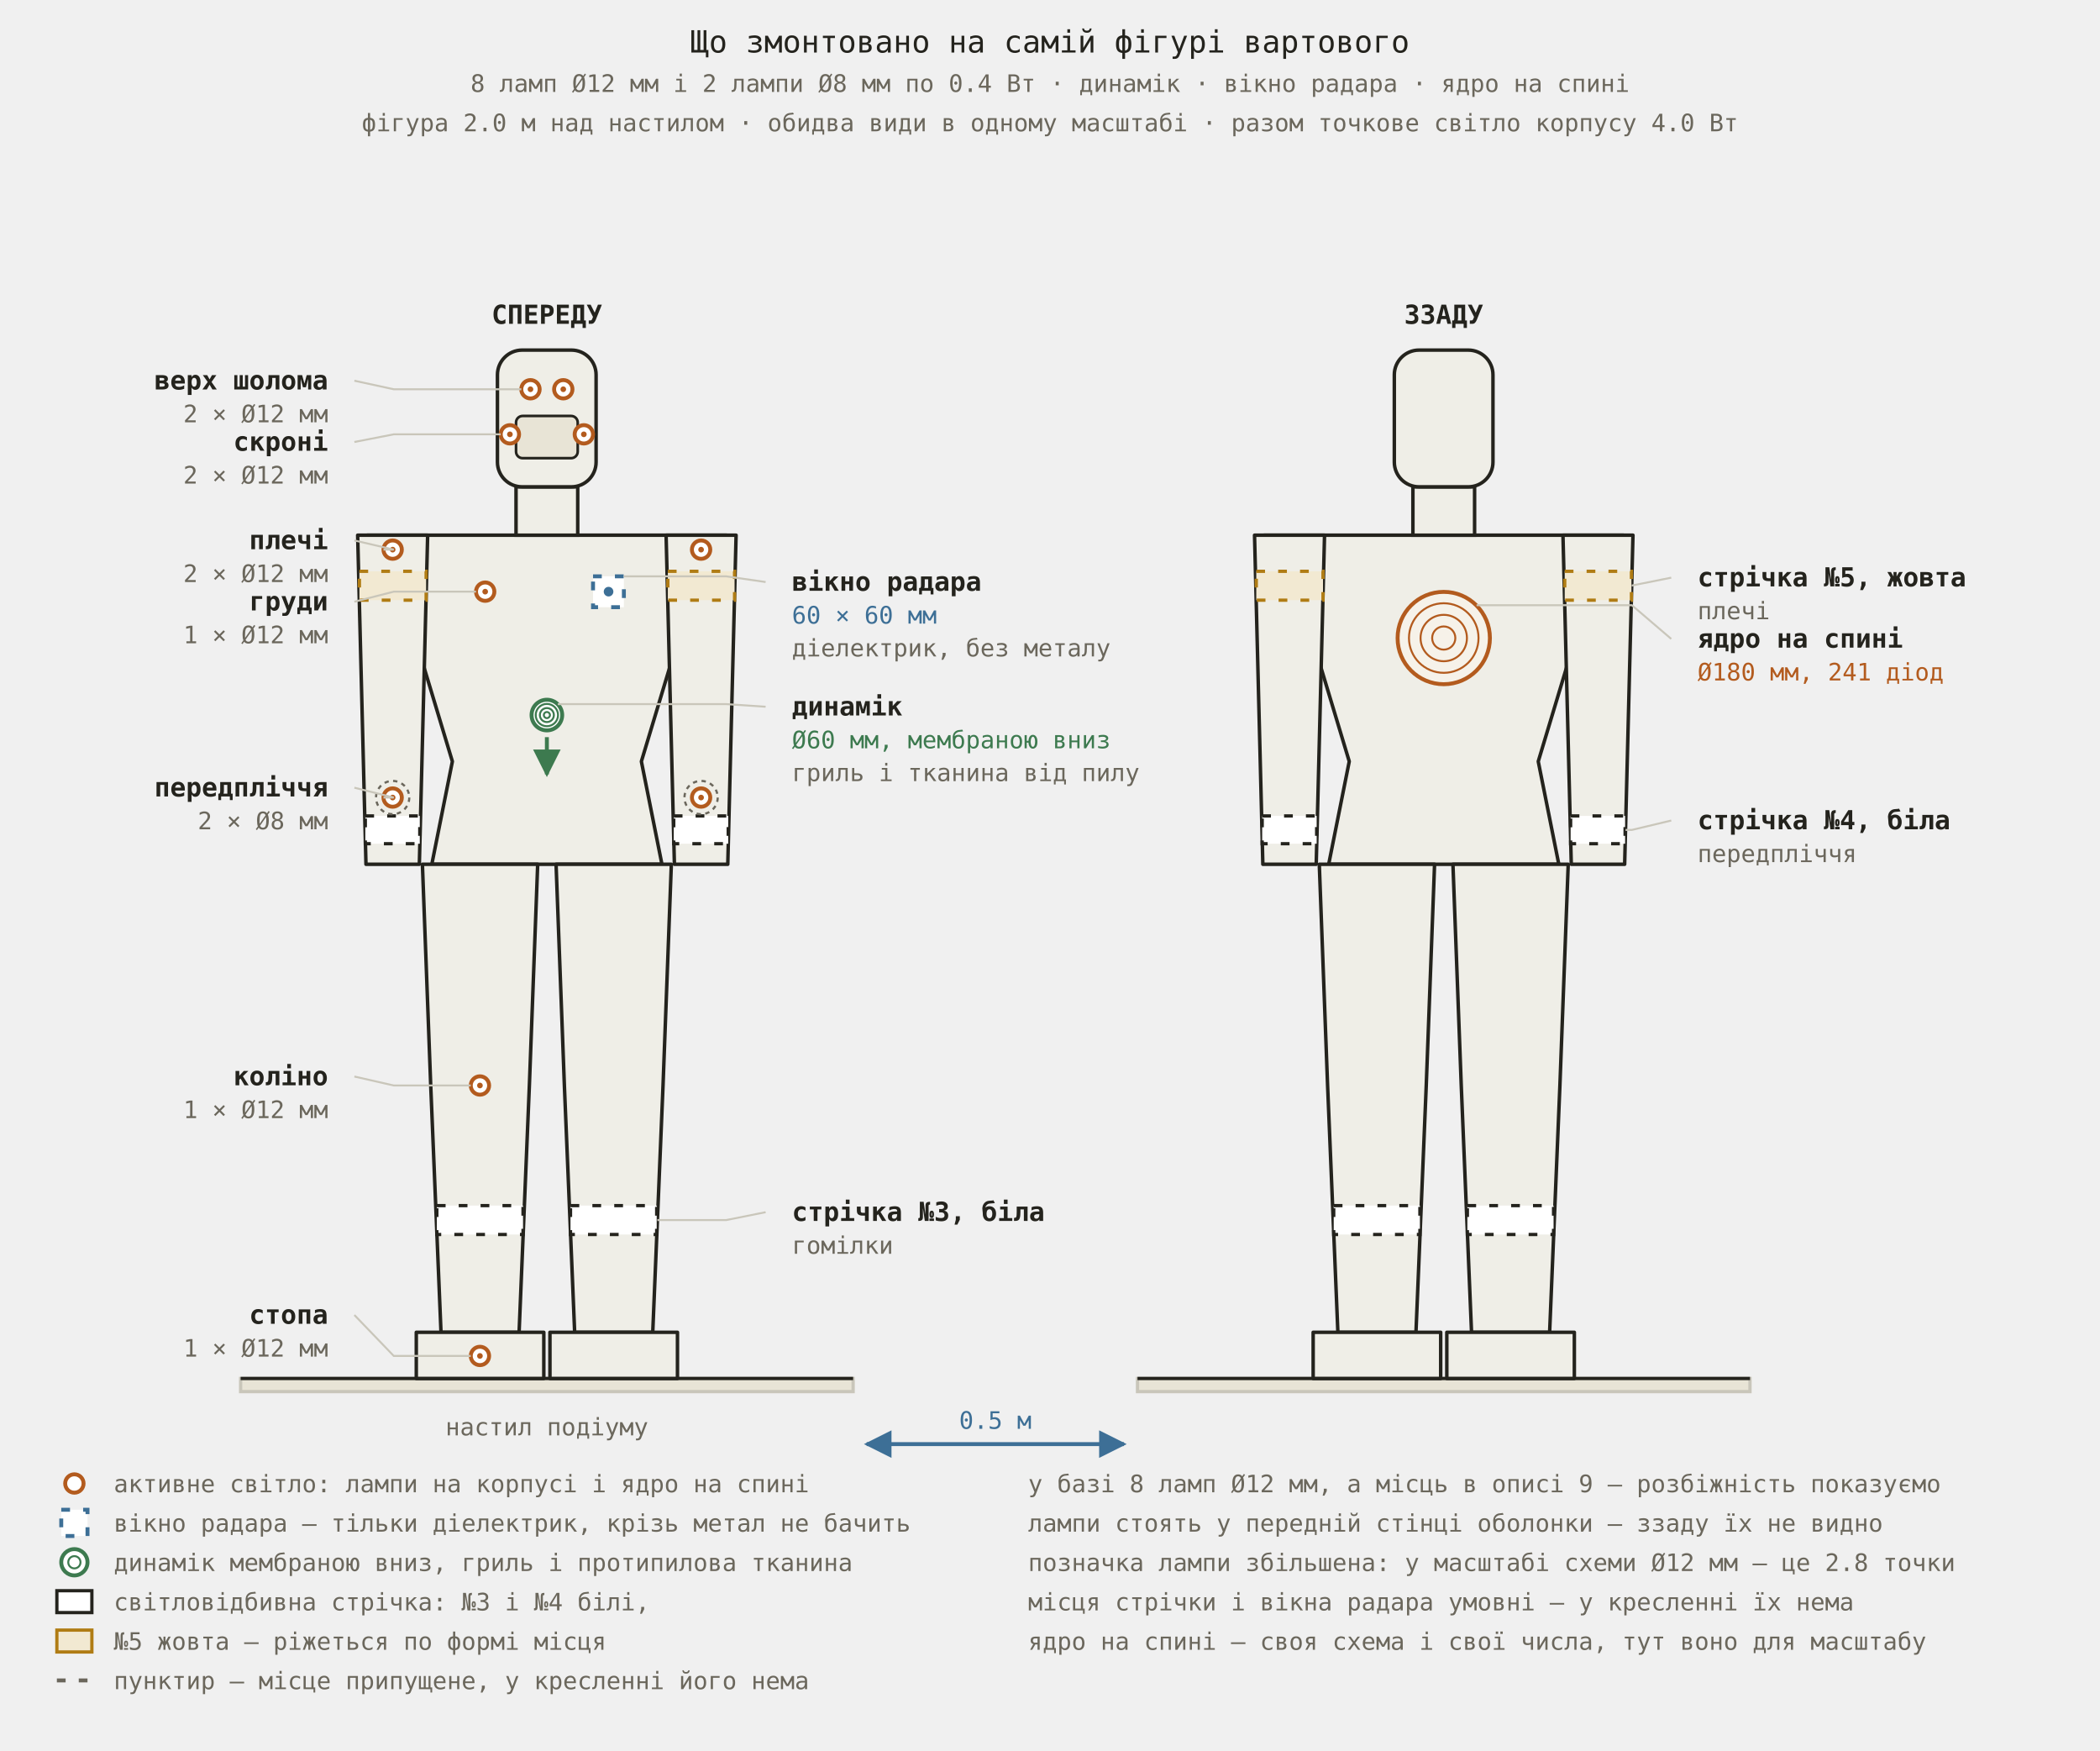
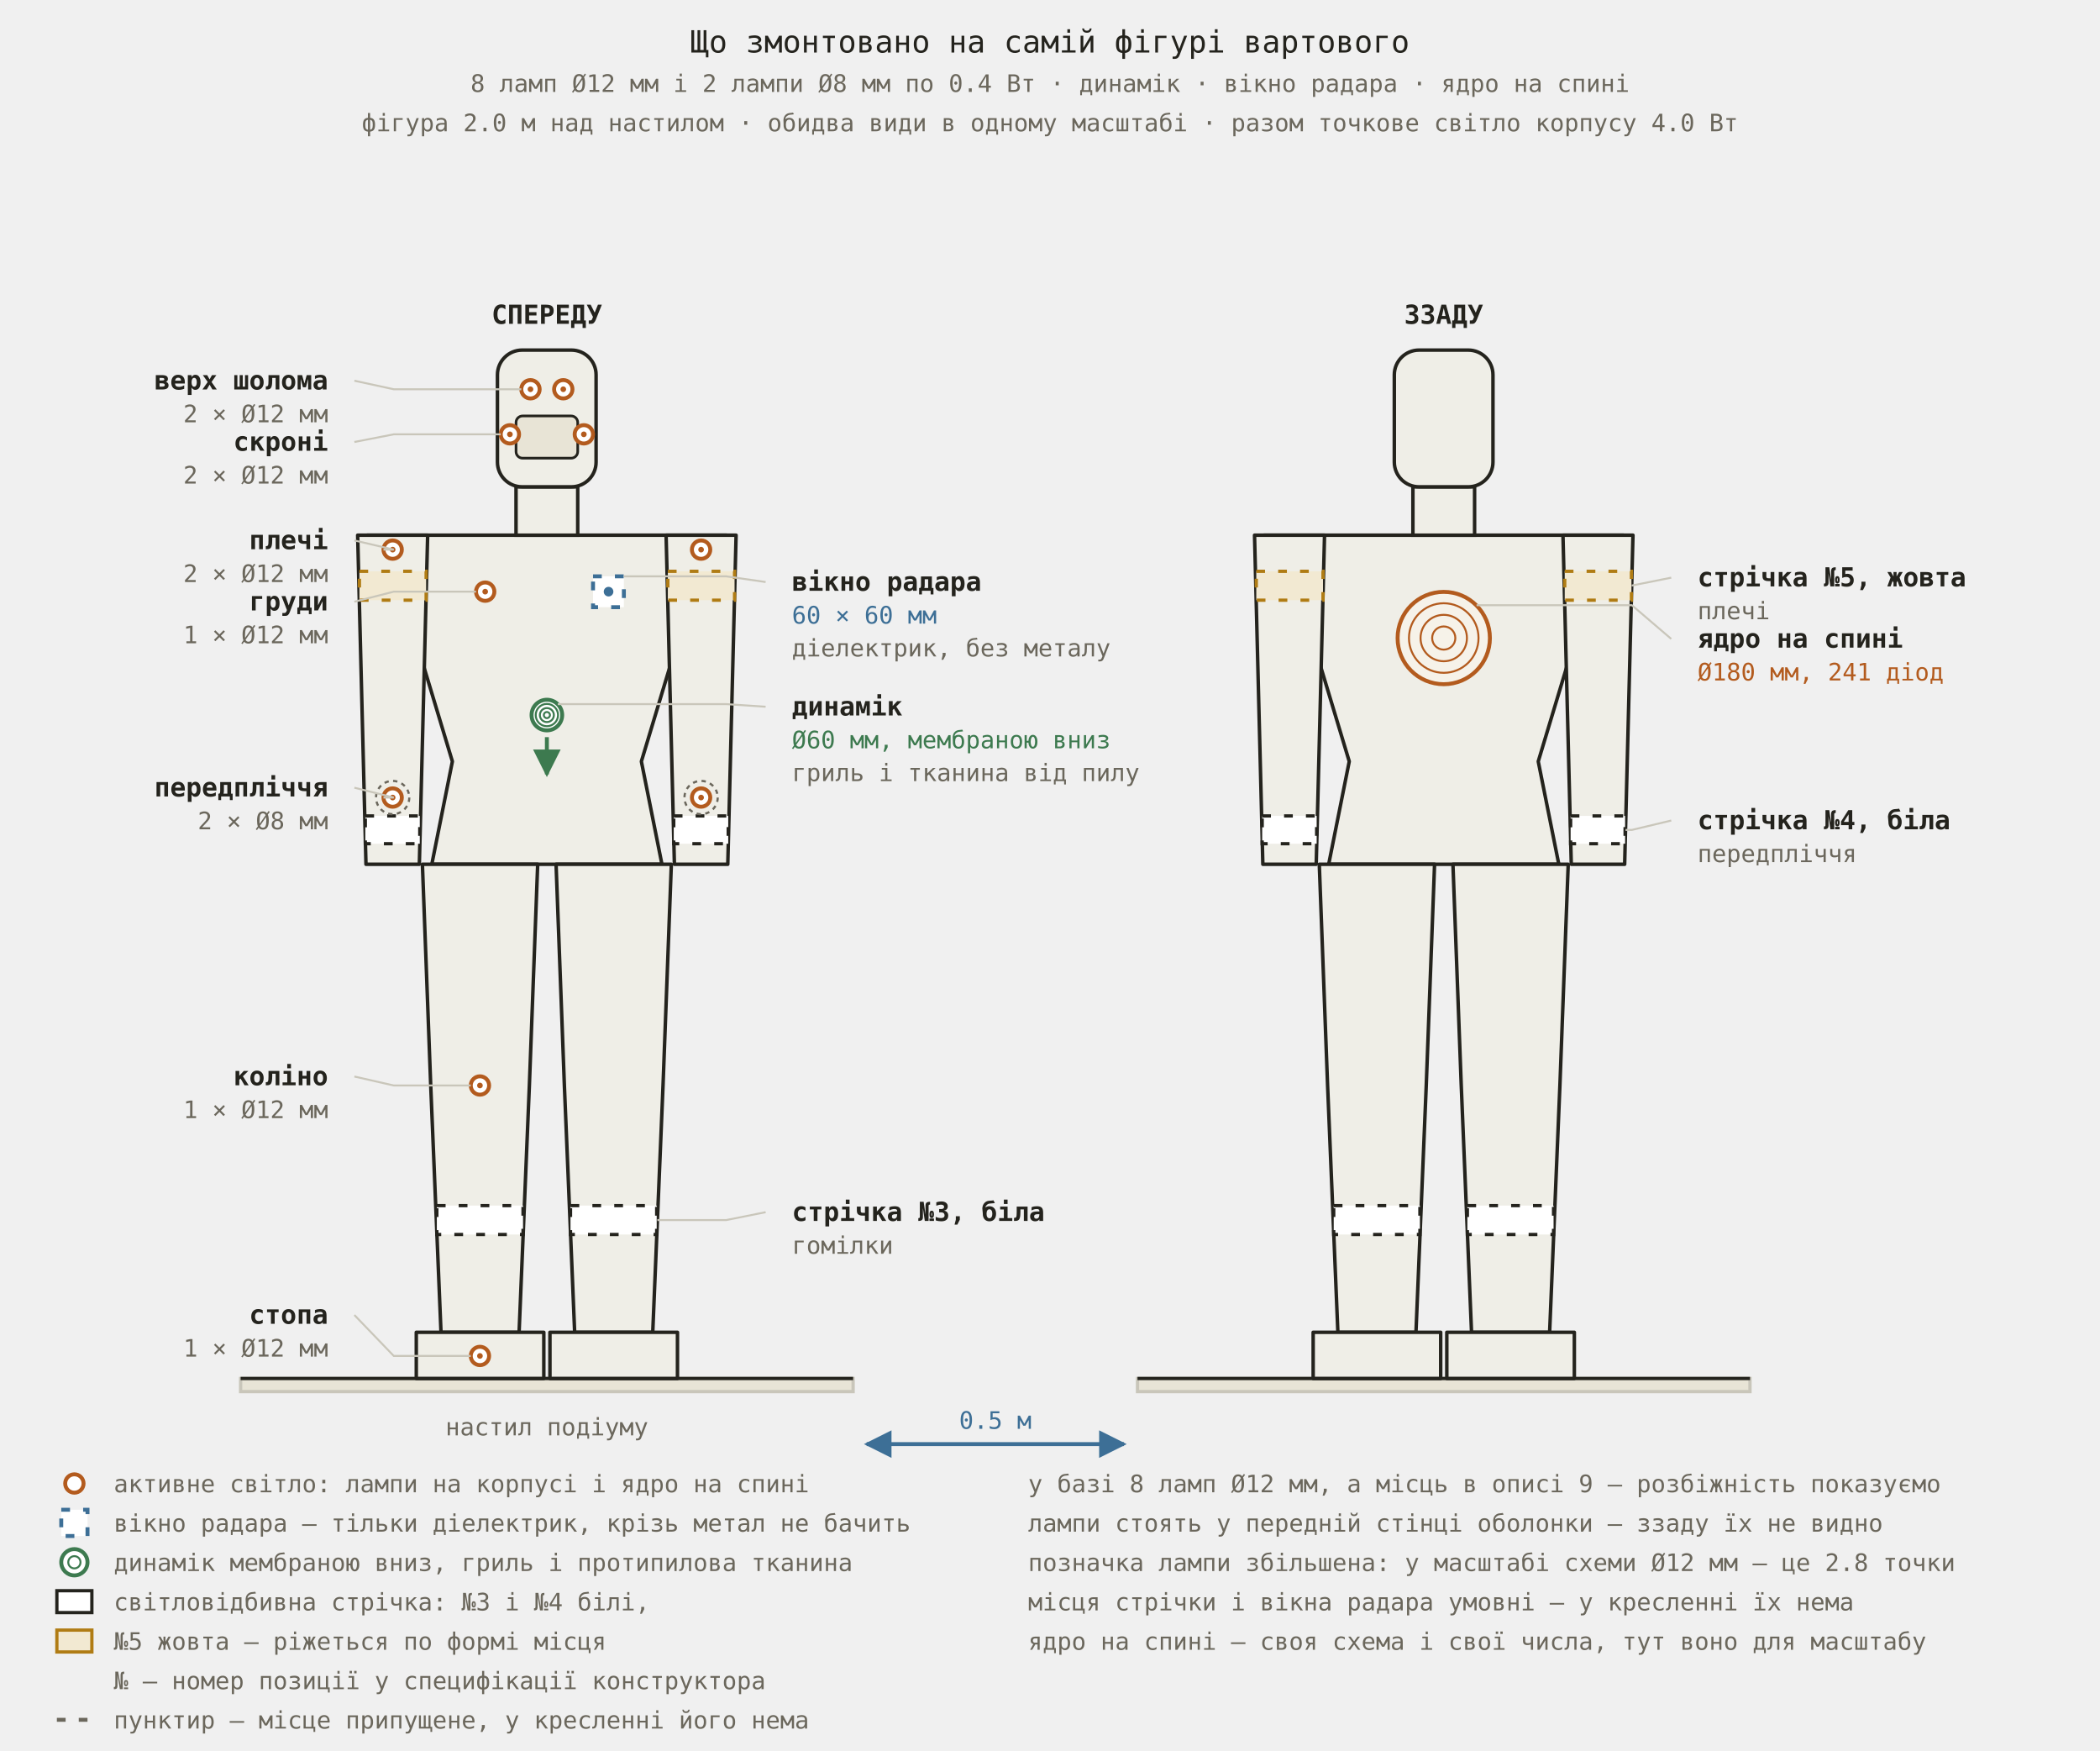
<svg xmlns="http://www.w3.org/2000/svg" viewBox="0 0 960 800" width="100%" font-family="ui-monospace,Menlo,monospace">
  <defs>
    <marker id="rf-down" viewBox="0 0 10 10" refX="9" refY="5" markerWidth="7" markerHeight="7" orient="auto-start-reverse">
      <path d="M0,0 L10,5 L0,10 z" fill="#3d7a4f" />
    </marker>
    <marker id="rf-dim" viewBox="0 0 10 10" refX="9" refY="5" markerWidth="7" markerHeight="7" orient="auto-start-reverse">
      <path d="M0,0 L10,5 L0,10 z" fill="#3d6f96" />
    </marker>
  </defs>
  <text x="480" y="24" text-anchor="middle" font-size="14" fill="#24231d">Що змонтовано на самій фігурі вартового</text>
  <text x="480" y="42" text-anchor="middle" font-size="11" fill="#6b675c">8 ламп Ø12 мм і 2 лампи Ø8 мм по 0.4 Вт · динамік · вікно радара · ядро на спині</text>
  <text x="480" y="60" text-anchor="middle" font-size="11" fill="#6b675c">фігура 2.0 м над настилом · обидва види в одному масштабі · разом точкове світло корпусу 4.0 Вт</text>
  <text x="250" y="148" text-anchor="middle" font-size="12" fill="#24231d" font-weight="600">СПЕРЕДУ</text>
  <rect x="110" y="630" width="280" height="6" fill="#e8e4d6" stroke="#c9c6ba" stroke-width="1.5" />
  <line x1="110" y1="630" x2="390" y2="630" stroke="#24231d" stroke-width="1.5" />
  <polygon points="167.8,244.6 332.2,244.6 310.2,291.6 293.2,348.0 302.6,395.0 197.4,395.0 206.8,348.0 189.8,291.6" fill="#efeee7" stroke="#24231d" stroke-width="1.6" stroke-linejoin="round" />
  <polygon points="193.1,395.0 245.8,395.0 242.0,496.1 237.3,608.9 201.6,608.9 196.9,496.1" fill="#efeee7" stroke="#24231d" stroke-width="1.6" stroke-linejoin="round" />
  <polygon points="190.3,608.9 248.6,608.9 248.6,630.0 190.3,630.0" fill="#efeee7" stroke="#24231d" stroke-width="1.6" stroke-linejoin="round" />
  <polygon points="254.2,395.0 306.9,395.0 303.1,496.1 298.4,608.9 262.7,608.9 258.0,496.1" fill="#efeee7" stroke="#24231d" stroke-width="1.6" stroke-linejoin="round" />
  <polygon points="251.4,608.9 309.7,608.9 309.7,630.0 251.4,630.0" fill="#efeee7" stroke="#24231d" stroke-width="1.6" stroke-linejoin="round" />
  <rect x="235.9" y="222.5" width="28.2" height="22.1" fill="#efeee7" stroke="#24231d" stroke-width="1.6" />
  <rect x="227.4" y="160.0" width="45.1" height="62.5" rx="11.3" fill="#efeee7" stroke="#24231d" stroke-width="1.6" />
  <rect x="235.9" y="190.1" width="28.2" height="19.3" rx="3" fill="#e8e4d6" stroke="#24231d" stroke-width="1.2" />
  <polygon points="163.5,244.6 195.5,244.6 191.7,395.0 167.3,395.0" fill="#efeee7" stroke="#24231d" stroke-width="1.6" stroke-linejoin="round" />
  <polygon points="304.5,244.6 336.5,244.6 332.7,395.0 308.3,395.0" fill="#efeee7" stroke="#24231d" stroke-width="1.6" stroke-linejoin="round" />
  <rect x="199.7" y="551.0" width="39.4" height="13.2" fill="#ffffff" stroke="#24231d" stroke-width="1.5" stroke-dasharray="4 6" />
  <rect x="260.8" y="551.0" width="39.4" height="13.2" fill="#ffffff" stroke="#24231d" stroke-width="1.5" stroke-dasharray="4 6" />
  <rect x="167.0" y="372.9" width="24.9" height="12.7" fill="#ffffff" stroke="#24231d" stroke-width="1.5" stroke-dasharray="4 6" />
  <rect x="308.0" y="372.9" width="24.9" height="12.7" fill="#ffffff" stroke="#24231d" stroke-width="1.5" stroke-dasharray="4 6" />
  <rect x="164.3" y="261.1" width="30.5" height="13.2" fill="#f2e9d2" stroke="#b07c14" stroke-width="1.5" stroke-dasharray="4 6" />
  <rect x="305.3" y="261.1" width="30.5" height="13.2" fill="#f2e9d2" stroke="#b07c14" stroke-width="1.5" stroke-dasharray="4 6" />
  <circle cx="242.5" cy="177.9" r="4.2" fill="#ffffff" stroke="#b35b1e" stroke-width="1.8" />
  <circle cx="242.5" cy="177.9" r="1.3" fill="#b35b1e" />
  <circle cx="257.5" cy="177.9" r="4.2" fill="#ffffff" stroke="#b35b1e" stroke-width="1.8" />
  <circle cx="257.5" cy="177.9" r="1.3" fill="#b35b1e" />
  <circle cx="233.1" cy="198.5" r="4.2" fill="#ffffff" stroke="#b35b1e" stroke-width="1.8" />
  <circle cx="233.1" cy="198.5" r="1.3" fill="#b35b1e" />
  <circle cx="266.9" cy="198.5" r="4.2" fill="#ffffff" stroke="#b35b1e" stroke-width="1.8" />
  <circle cx="266.9" cy="198.5" r="1.3" fill="#b35b1e" />
  <circle cx="179.5" cy="251.2" r="4.2" fill="#ffffff" stroke="#b35b1e" stroke-width="1.8" />
  <circle cx="179.5" cy="251.2" r="1.3" fill="#b35b1e" />
  <circle cx="320.5" cy="251.2" r="4.2" fill="#ffffff" stroke="#b35b1e" stroke-width="1.8" />
  <circle cx="320.5" cy="251.2" r="1.3" fill="#b35b1e" />
  <circle cx="221.8" cy="270.4" r="4.2" fill="#ffffff" stroke="#b35b1e" stroke-width="1.8" />
  <circle cx="221.8" cy="270.4" r="1.3" fill="#b35b1e" />
  <circle cx="219.4" cy="496.1" r="4.2" fill="#ffffff" stroke="#b35b1e" stroke-width="1.8" />
  <circle cx="219.4" cy="496.1" r="1.3" fill="#b35b1e" />
  <circle cx="219.4" cy="619.7" r="4.2" fill="#ffffff" stroke="#b35b1e" stroke-width="1.8" />
  <circle cx="219.4" cy="619.7" r="1.3" fill="#b35b1e" />
  <circle cx="179.5" cy="364.5" r="7.6" fill="none" stroke="#6b675c" stroke-width="1" stroke-dasharray="2 2" />
  <circle cx="179.5" cy="364.5" r="4.2" fill="#ffffff" stroke="#b35b1e" stroke-width="1.8" />
  <circle cx="179.5" cy="364.5" r="1.3" fill="#b35b1e" />
  <circle cx="320.5" cy="364.5" r="7.6" fill="none" stroke="#6b675c" stroke-width="1" stroke-dasharray="2 2" />
  <circle cx="320.5" cy="364.5" r="4.2" fill="#ffffff" stroke="#b35b1e" stroke-width="1.8" />
  <circle cx="320.5" cy="364.5" r="1.3" fill="#b35b1e" />
  <rect x="271.1" y="263.4" width="14.1" height="14.1" fill="#ffffff" stroke="#3d6f96" stroke-width="1.8" stroke-dasharray="4 6" />
  <circle cx="278.2" cy="270.4" r="2.2" fill="#3d6f96" />
  <circle cx="250.0" cy="326.8" r="7.0" fill="#ffffff" stroke="#3d7a4f" stroke-width="1.8" />
  <circle cx="250.0" cy="326.8" r="5.1" fill="none" stroke="#3d7a4f" stroke-width="0.9" />
  <circle cx="250.0" cy="326.8" r="3.2" fill="none" stroke="#3d7a4f" stroke-width="0.9" />
  <circle cx="250.0" cy="326.8" r="1.4" fill="none" stroke="#3d7a4f" stroke-width="0.9" />
  <line x1="250.0" y1="336.9" x2="250.0" y2="353.9" stroke="#3d7a4f" stroke-width="1.8" marker-end="url(#rf-down)" />
  <text x="660" y="148" text-anchor="middle" font-size="12" fill="#24231d" font-weight="600">ЗЗАДУ</text>
  <rect x="520" y="630" width="280" height="6" fill="#e8e4d6" stroke="#c9c6ba" stroke-width="1.5" />
  <line x1="520" y1="630" x2="800" y2="630" stroke="#24231d" stroke-width="1.5" />
  <polygon points="577.8,244.6 742.2,244.6 720.2,291.6 703.2,348.0 712.6,395.0 607.4,395.0 616.8,348.0 599.8,291.6" fill="#efeee7" stroke="#24231d" stroke-width="1.6" stroke-linejoin="round" />
  <polygon points="603.1,395.0 655.8,395.0 652.0,496.1 647.3,608.9 611.6,608.9 606.9,496.1" fill="#efeee7" stroke="#24231d" stroke-width="1.6" stroke-linejoin="round" />
  <polygon points="600.3,608.9 658.6,608.9 658.6,630.0 600.3,630.0" fill="#efeee7" stroke="#24231d" stroke-width="1.6" stroke-linejoin="round" />
  <polygon points="664.2,395.0 716.9,395.0 713.1,496.1 708.4,608.9 672.7,608.9 668.0,496.1" fill="#efeee7" stroke="#24231d" stroke-width="1.6" stroke-linejoin="round" />
  <polygon points="661.4,608.9 719.7,608.9 719.7,630.0 661.4,630.0" fill="#efeee7" stroke="#24231d" stroke-width="1.6" stroke-linejoin="round" />
  <rect x="645.9" y="222.5" width="28.2" height="22.1" fill="#efeee7" stroke="#24231d" stroke-width="1.6" />
  <rect x="637.4" y="160.0" width="45.1" height="62.5" rx="11.3" fill="#efeee7" stroke="#24231d" stroke-width="1.6" />
  <polygon points="573.5,244.6 605.5,244.6 601.7,395.0 577.3,395.0" fill="#efeee7" stroke="#24231d" stroke-width="1.6" stroke-linejoin="round" />
  <polygon points="714.5,244.6 746.5,244.6 742.7,395.0 718.3,395.0" fill="#efeee7" stroke="#24231d" stroke-width="1.6" stroke-linejoin="round" />
  <rect x="609.7" y="551.0" width="39.4" height="13.2" fill="#ffffff" stroke="#24231d" stroke-width="1.5" stroke-dasharray="4 6" />
  <rect x="670.8" y="551.0" width="39.4" height="13.2" fill="#ffffff" stroke="#24231d" stroke-width="1.5" stroke-dasharray="4 6" />
  <rect x="577.0" y="372.9" width="24.9" height="12.7" fill="#ffffff" stroke="#24231d" stroke-width="1.5" stroke-dasharray="4 6" />
  <rect x="718.0" y="372.9" width="24.9" height="12.7" fill="#ffffff" stroke="#24231d" stroke-width="1.5" stroke-dasharray="4 6" />
  <rect x="574.3" y="261.1" width="30.5" height="13.2" fill="#f2e9d2" stroke="#b07c14" stroke-width="1.5" stroke-dasharray="4 6" />
  <rect x="715.3" y="261.1" width="30.5" height="13.2" fill="#f2e9d2" stroke="#b07c14" stroke-width="1.5" stroke-dasharray="4 6" />
  <circle cx="660.0" cy="291.6" r="21.1" fill="#f6f2e9" stroke="#b35b1e" stroke-width="1.8" />
  <circle cx="660.0" cy="291.6" r="5.3" fill="none" stroke="#b35b1e" stroke-width="0.9" />
  <circle cx="660.0" cy="291.6" r="10.6" fill="none" stroke="#b35b1e" stroke-width="0.9" />
  <circle cx="660.0" cy="291.6" r="15.9" fill="none" stroke="#b35b1e" stroke-width="0.9" />
  <text x="250" y="656" text-anchor="middle" font-size="11" fill="#6b675c">настил подіуму</text>
  <line x1="396.2" y1="660" x2="513.8" y2="660" stroke="#3d6f96" stroke-width="1.8" marker-start="url(#rf-dim)" marker-end="url(#rf-dim)" />
  <text x="455" y="653" text-anchor="middle" font-size="11" fill="#3d6f96">0.5 м</text>
  <polyline points="238.3,177.9 180,177.9 162,174" fill="none" stroke="#c9c6ba" stroke-width="0.9" />
  <text x="150" y="178" text-anchor="end" font-size="12" fill="#24231d" font-weight="600">верх шолома</text>
  <text x="150" y="193" text-anchor="end" font-size="11" fill="#6b675c">2 × Ø12 мм</text>
  <polyline points="228.9,198.5 180,198.5 162,202" fill="none" stroke="#c9c6ba" stroke-width="0.9" />
  <text x="150" y="206" text-anchor="end" font-size="12" fill="#24231d" font-weight="600">скроні</text>
  <text x="150" y="221" text-anchor="end" font-size="11" fill="#6b675c">2 × Ø12 мм</text>
  <polyline points="175.3,251.2 180,251.2 162,247" fill="none" stroke="#c9c6ba" stroke-width="0.9" />
  <text x="150" y="251" text-anchor="end" font-size="12" fill="#24231d" font-weight="600">плечі</text>
  <text x="150" y="266" text-anchor="end" font-size="11" fill="#6b675c">2 × Ø12 мм</text>
  <polyline points="217.6,270.4 180,270.4 162,275" fill="none" stroke="#c9c6ba" stroke-width="0.9" />
  <text x="150" y="279" text-anchor="end" font-size="12" fill="#24231d" font-weight="600">груди</text>
  <text x="150" y="294" text-anchor="end" font-size="11" fill="#6b675c">1 × Ø12 мм</text>
  <polyline points="175.3,364.5 180,364.5 162,360" fill="none" stroke="#c9c6ba" stroke-width="0.9" />
  <text x="150" y="364" text-anchor="end" font-size="12" fill="#24231d" font-weight="600">передпліччя</text>
  <text x="150" y="379" text-anchor="end" font-size="11" fill="#6b675c">2 × Ø8 мм</text>
  <polyline points="215.2,496.1 180,496.1 162,492" fill="none" stroke="#c9c6ba" stroke-width="0.9" />
  <text x="150" y="496" text-anchor="end" font-size="12" fill="#24231d" font-weight="600">коліно</text>
  <text x="150" y="511" text-anchor="end" font-size="11" fill="#6b675c">1 × Ø12 мм</text>
  <polyline points="215.2,619.7 180,619.7 162,601" fill="none" stroke="#c9c6ba" stroke-width="0.9" />
  <text x="150" y="605" text-anchor="end" font-size="12" fill="#24231d" font-weight="600">стопа</text>
  <text x="150" y="620" text-anchor="end" font-size="11" fill="#6b675c">1 × Ø12 мм</text>
  <polyline points="285.2,263.4 332,263.4 350,266" fill="none" stroke="#c9c6ba" stroke-width="0.9" />
  <text x="362" y="270" text-anchor="start" font-size="12" fill="#24231d" font-weight="600">вікно радара</text>
  <text x="362" y="285" text-anchor="start" font-size="11" fill="#3d6f96">60 × 60 мм</text>
  <text x="362" y="300" text-anchor="start" font-size="11" fill="#6b675c">діелектрик, без металу</text>
  <polyline points="255.0,321.8 332,321.8 350,323" fill="none" stroke="#c9c6ba" stroke-width="0.9" />
  <text x="362" y="327" text-anchor="start" font-size="12" fill="#24231d" font-weight="600">динамік</text>
  <text x="362" y="342" text-anchor="start" font-size="11" fill="#3d7a4f">Ø60 мм, мембраною вниз</text>
  <text x="362" y="357" text-anchor="start" font-size="11" fill="#6b675c">гриль і тканина від пилу</text>
  <polyline points="300.5,557.6 332,557.6 350,554" fill="none" stroke="#c9c6ba" stroke-width="0.9" />
  <text x="362" y="558" text-anchor="start" font-size="12" fill="#24231d" font-weight="600">стрічка №3, біла</text>
  <text x="362" y="573" text-anchor="start" font-size="11" fill="#6b675c">гомілки</text>
  <polyline points="745.9,267.6 746,267.6 764,264" fill="none" stroke="#c9c6ba" stroke-width="0.9" />
  <text x="776" y="268" text-anchor="start" font-size="12" fill="#24231d" font-weight="600">стрічка №5, жовта</text>
  <text x="776" y="283" text-anchor="start" font-size="11" fill="#6b675c">плечі</text>
  <polyline points="675.0,276.6 746,276.6 764,292" fill="none" stroke="#c9c6ba" stroke-width="0.9" />
  <text x="776" y="296" text-anchor="start" font-size="12" fill="#24231d" font-weight="600">ядро на спині</text>
  <text x="776" y="311" text-anchor="start" font-size="11" fill="#b35b1e">Ø180 мм, 241 діод</text>
  <polyline points="743.1,379.3 746,379.3 764,375" fill="none" stroke="#c9c6ba" stroke-width="0.9" />
  <text x="776" y="379" text-anchor="start" font-size="12" fill="#24231d" font-weight="600">стрічка №4, біла</text>
  <text x="776" y="394" text-anchor="start" font-size="11" fill="#6b675c">передпліччя</text>
  <circle cx="34" cy="678" r="4.2" fill="#ffffff" stroke="#b35b1e" stroke-width="1.8" />
  <text x="52" y="682" text-anchor="start" font-size="11" fill="#6b675c">активне світло: лампи на корпусі і ядро на спині</text>
  <rect x="28" y="690" width="12" height="12" fill="#ffffff" stroke="#3d6f96" stroke-width="1.8" stroke-dasharray="4 6" />
  <text x="52" y="700" text-anchor="start" font-size="11" fill="#6b675c">вікно радара — тільки діелектрик, крізь метал не бачить</text>
  <circle cx="34" cy="714" r="6" fill="#ffffff" stroke="#3d7a4f" stroke-width="1.8" />
  <circle cx="34" cy="714" r="2.8" fill="none" stroke="#3d7a4f" stroke-width="0.9" />
  <text x="52" y="718" text-anchor="start" font-size="11" fill="#6b675c">динамік мембраною вниз, гриль і протипилова тканина</text>
  <rect x="26" y="727" width="16" height="10" fill="#ffffff" stroke="#24231d" stroke-width="1.5" />
  <rect x="26" y="745" width="16" height="10" fill="#f2e9d2" stroke="#b07c14" stroke-width="1.5" />
  <text x="52" y="736" text-anchor="start" font-size="11" fill="#6b675c">світловідбивна стрічка: №3 і №4 білі,</text>
  <text x="52" y="754" text-anchor="start" font-size="11" fill="#6b675c">№5 жовта — ріжеться по формі місця</text>
-   <line x1="26" y1="768" x2="42" y2="768" stroke="#6b675c" stroke-width="1.8" stroke-dasharray="4 6" />
-   <text x="52" y="772" text-anchor="start" font-size="11" fill="#6b675c">пунктир — місце припущене, у кресленні його нема</text>
+   <text x="52" y="772" text-anchor="start" font-size="11" fill="#6b675c">№ — номер позиції у специфікації конструктора</text>
+   <line x1="26" y1="786" x2="42" y2="786" stroke="#6b675c" stroke-width="1.8" stroke-dasharray="4 6" />
+   <text x="52" y="790" text-anchor="start" font-size="11" fill="#6b675c">пунктир — місце припущене, у кресленні його нема</text>
  <text x="470" y="682" text-anchor="start" font-size="11" fill="#6b675c">у базі 8 ламп Ø12 мм, а місць в описі 9 — розбіжність показуємо</text>
  <text x="470" y="700" text-anchor="start" font-size="11" fill="#6b675c">лампи стоять у передній стінці оболонки — ззаду їх не видно</text>
  <text x="470" y="718" text-anchor="start" font-size="11" fill="#6b675c">позначка лампи збільшена: у масштабі схеми Ø12 мм — це 2.8 точки</text>
  <text x="470" y="736" text-anchor="start" font-size="11" fill="#6b675c">місця стрічки і вікна радара умовні — у кресленні їх нема</text>
  <text x="470" y="754" text-anchor="start" font-size="11" fill="#6b675c">ядро на спині — своя схема і свої числа, тут воно для масштабу</text>
</svg>
